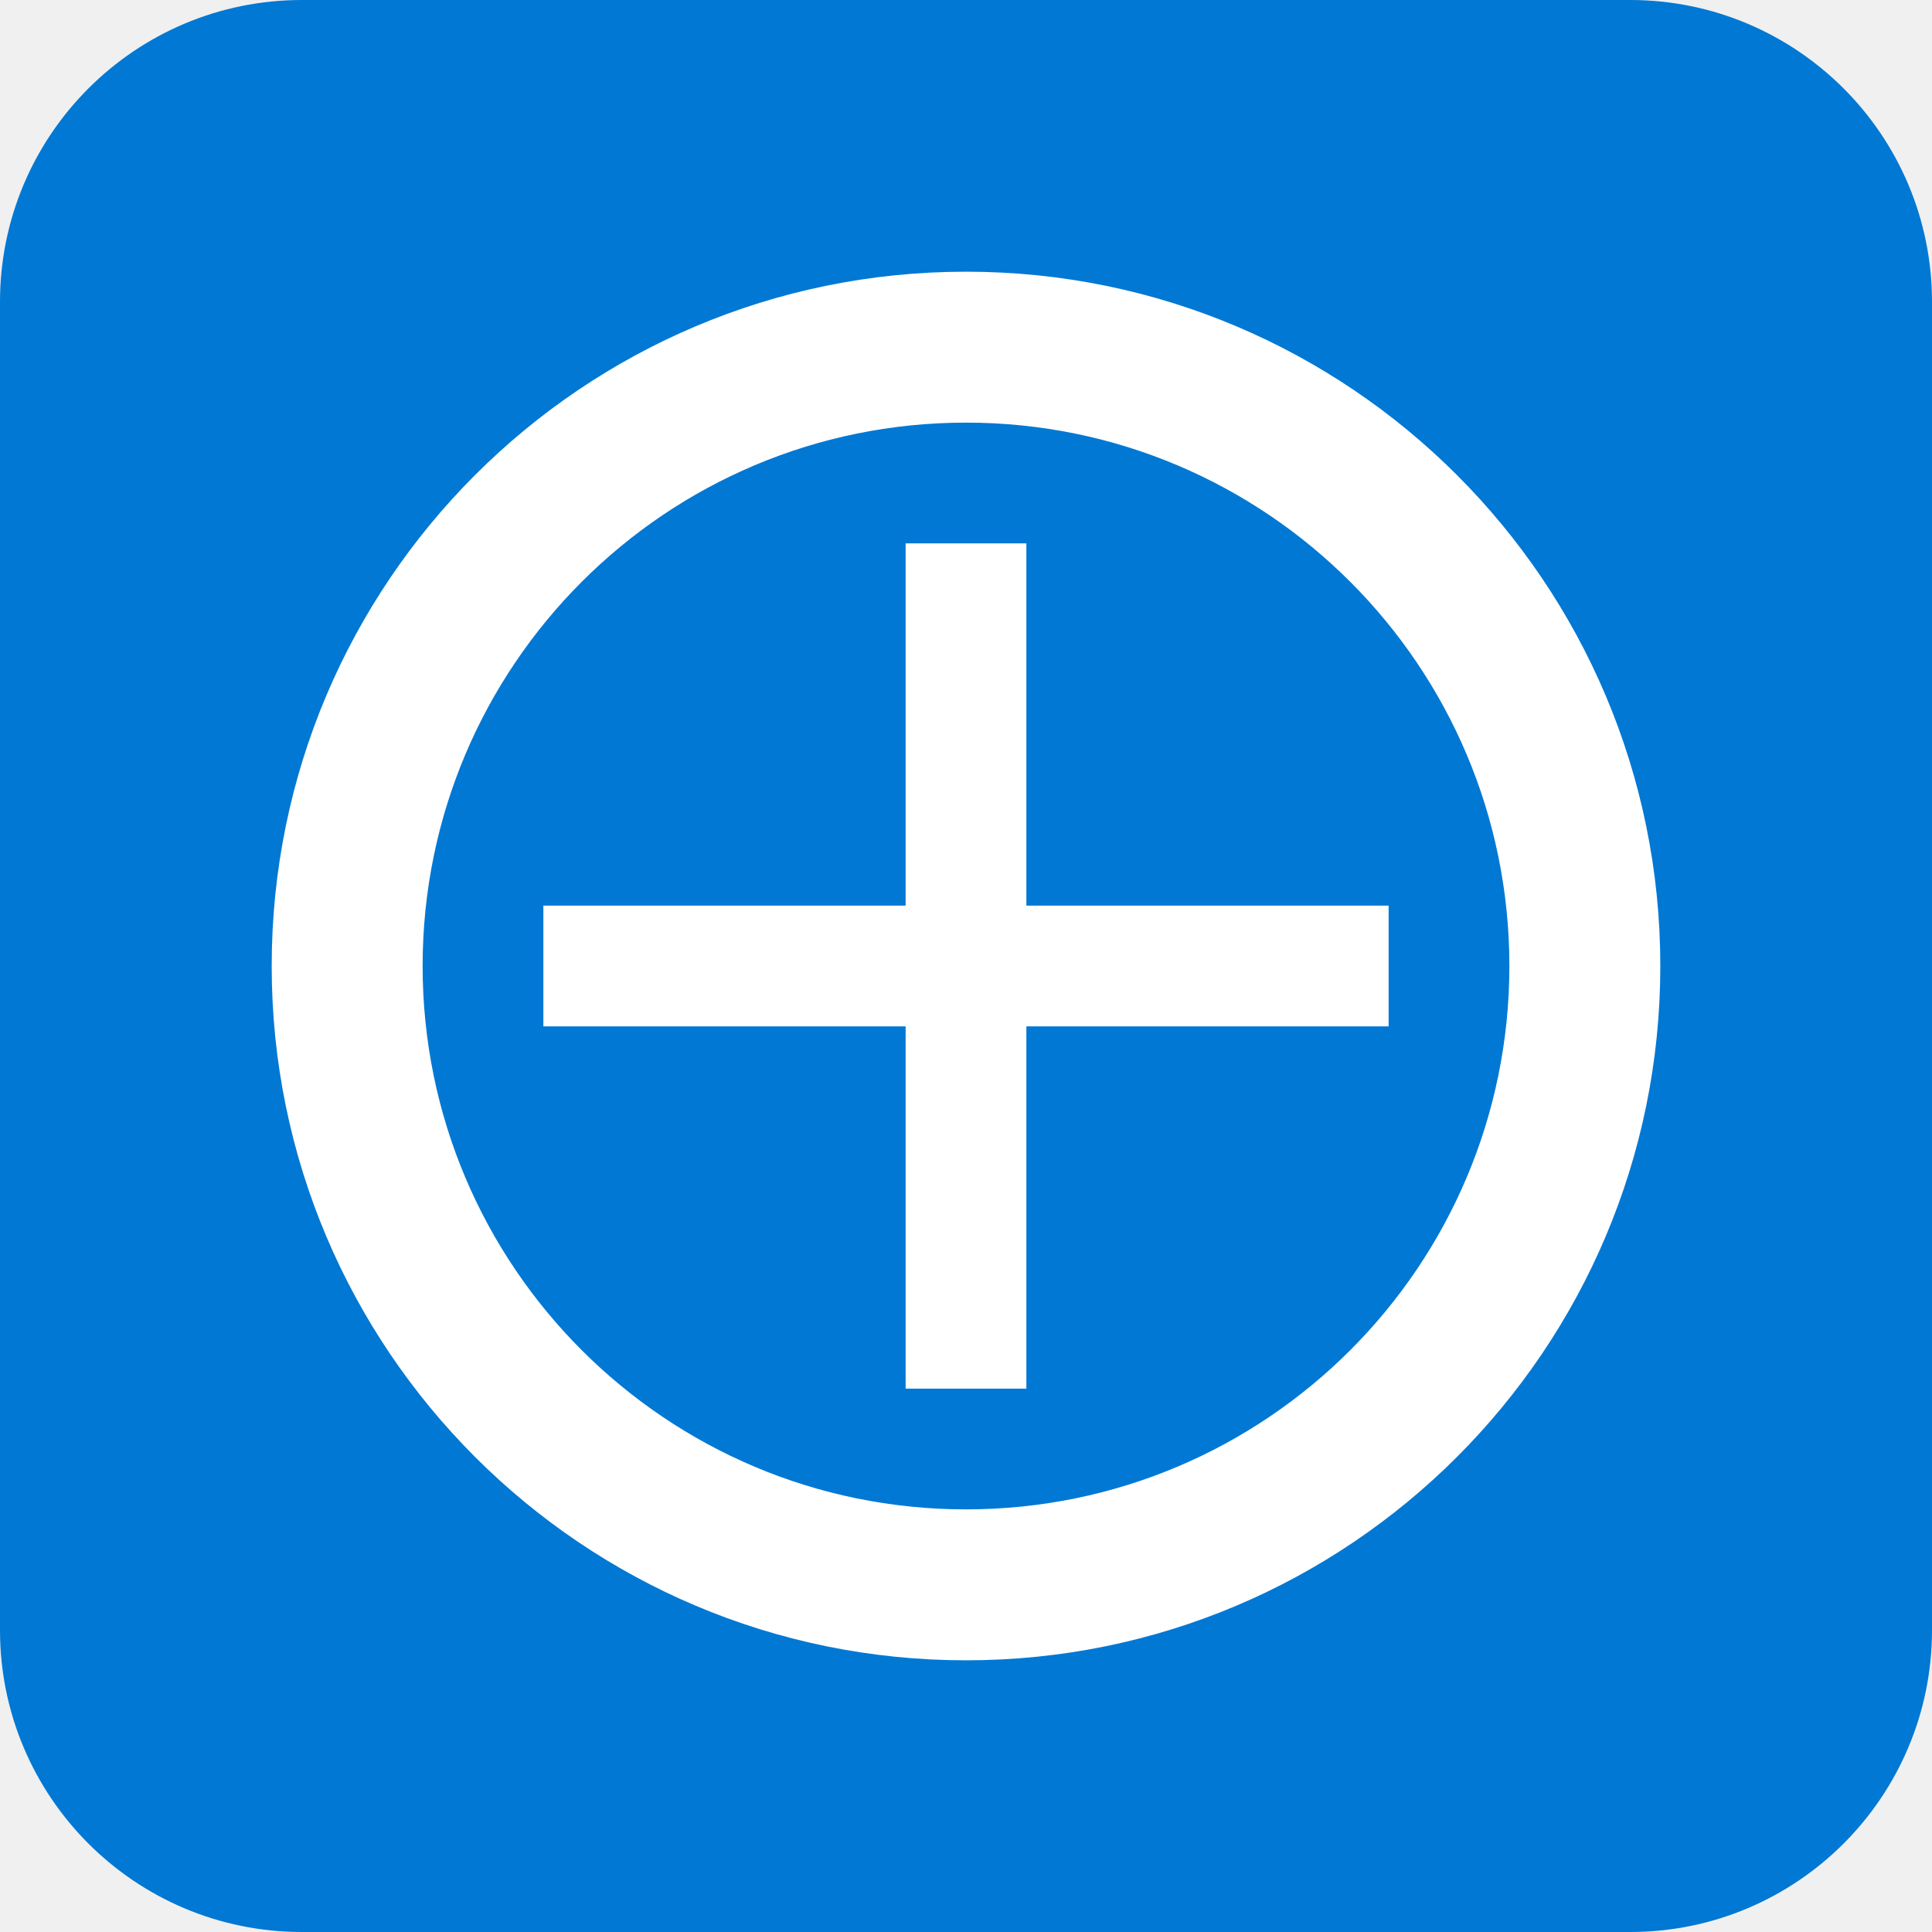
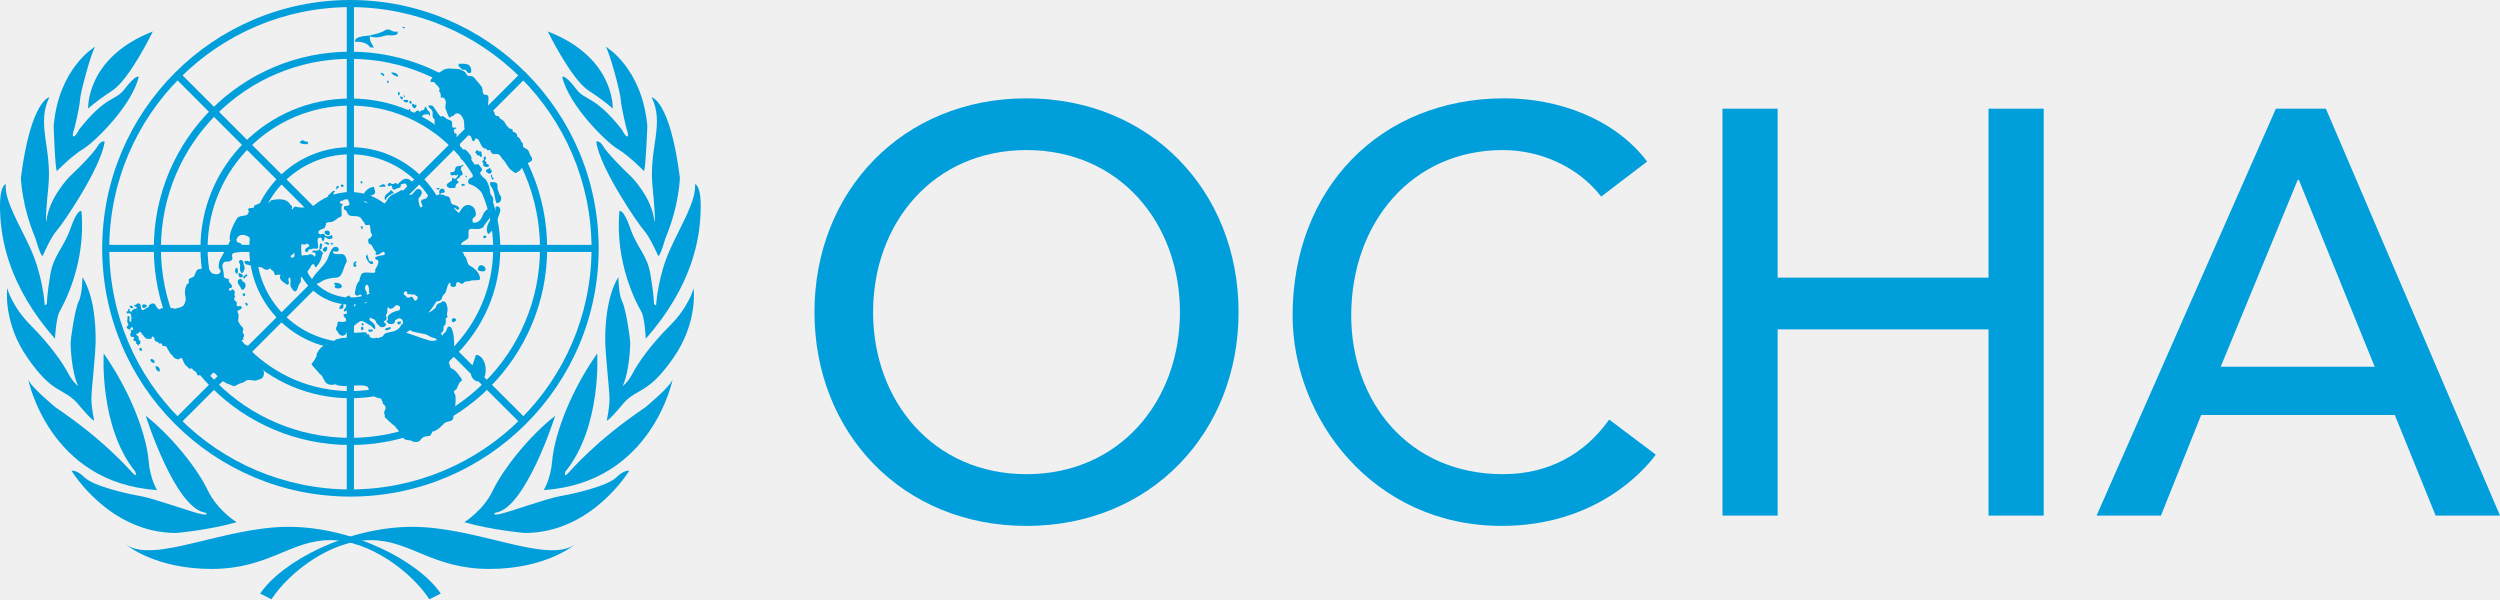
- <svg xmlns="http://www.w3.org/2000/svg" viewBox="0 0 64 64" role="img" aria-label="OCHA mark">
-   <rect width="64" height="64" rx="10" fill="#0078D4" />
-   <path d="M32 9a23 23 0 1 0 0 46 23 23 0 0 0 0-46Zm0 5a18 18 0 1 1 0 36 18 18 0 0 1 0-36Z" fill="#fff" />
-   <path d="M30 18h4v28h-4zM18 30h28v4H18z" fill="#fff" />
+ <svg xmlns="http://www.w3.org/2000/svg" id="b" viewBox="0 0 208.586 50">
+   <defs>
+     <style>.d{fill:#009edb;stroke-width:0px;}</style>
+   </defs>
+   <g id="c">
+     <path class="d" d="M67.955,26.043c-0-10.07,7.335-17.838,17.692-17.838,10.357 0,17.691,7.768,17.691,17.838 0,10.067-7.334,17.836-17.691,17.836-10.357-0-17.692-7.768-17.692-17.836ZM98.448,26.043c-0-7.433-5.034-13.522-12.802-13.522-7.769-0-12.801,6.089-12.801,13.522 0,7.43,5.032,13.52,12.801,13.52,7.768 0,12.802-6.09,12.802-13.52Z" />
+     <path class="d" d="M133.595,16.405c-1.919-2.493-5.083-3.884-8.2-3.884-7.622-0-12.657,6.089-12.657,13.808 0,7.144,4.747,13.233,12.657,13.233,3.885 0,6.855-1.725,8.869-4.555l3.885,2.926c-1.006,1.389-5.082,5.944-12.849,5.944-10.788-0-17.453-9.014-17.453-17.549-0-10.547,7.241-18.125,17.691-18.125,4.462 0,9.159,1.679,11.891,5.274l-3.834,2.926Z" />
+     <path class="d" d="M143.713,9.068l4.603 0.0 0,14.097,17.596 0-0-14.097,4.603 0.0 0,33.949-4.603-0-0-15.536-17.596-0.0 0,15.536-4.603-0-0-33.949Z" />
+     <path class="d" d="M189.888,9.068l4.17 0,14.528,33.949-5.371-0-3.404-8.393-16.158-0-3.354,8.393-5.372-0,14.96-33.949ZM198.132,30.597l-6.326-15.583-.099-0-6.424,15.583,12.849 0Z" />
+     <path class="d" d="M24.534,20.725c-0-2.601,2.114-4.704,4.703-4.704h0c2.601.01,4.692,2.106,4.696,4.704h0c-.005,2.594-2.098,4.687-4.696,4.694h0l-0-.298-0-.297c2.272 0,4.103-1.831,4.103-4.099h0c-0-2.273-1.835-4.106-4.103-4.106h0c-2.268.002-4.106,1.833-4.11,4.106h0c.004,2.268,1.843,4.094,4.11,4.099h0l0.0.297 0.0.298c-2.589-0-4.703-2.096-4.703-4.694h0Z" />
+     <path class="d" d="M20.799,20.725c-0-4.656,3.773-8.445,8.438-8.445h0c4.654 0,8.438,3.786,8.438,8.445h0c0,4.649-3.784,8.432-8.438,8.434h0l-0-.293-0-.3c4.321-.007,7.839-3.522,7.845-7.841h0c-.007-4.33-3.524-7.843-7.845-7.852h0c-4.333.009-7.834,3.522-7.843,7.852h0c.009,4.318,3.51,7.834,7.843,7.841h0l0.0.3 0.0.293c-4.666-0-8.438-3.785-8.438-8.434h0Z" />
+     <path class="d" d="M16.724,20.725c-0-6.912,5.606-12.506,12.514-12.506h0c6.903 0,12.502,5.594,12.504,12.506h0c-.002,6.901-5.601,12.5-12.504,12.5h0l-0-.298-0-.297c6.575-.013,11.9-5.33,11.911-11.904h0c-.012-6.584-5.337-11.901-11.911-11.918h0c-6.577.017-11.906,5.334-11.918,11.918h0c.012,6.575,5.341,11.892,11.918,11.904h0l0.0.297 0.0.298c-6.908-0-12.514-5.594-12.514-12.5h0Z" />
+     <path class="d" d="M12.833,20.725c-0-9.073,7.34-16.411,16.402-16.411h0c9.067 0,16.416,7.338,16.416,16.411h0c0,9.06-7.349,16.404-16.416,16.404h0l-0-.297-0-.298c8.738-.017,15.807-7.08,15.821-15.809h0c-.014-8.743-7.082-15.804-15.821-15.818h0c-8.736.015-15.792,7.075-15.809,15.818h0c.017,8.729,7.073,15.792,15.809,15.809h0l0.0.298 0.0.297c-9.062-0-16.402-7.344-16.402-16.404h0Z" />
+     <path class="d" d="M8.527,20.725c-0-11.441,9.272-20.723,20.708-20.725h0c11.439.002,20.714,9.284,20.714,20.725h0c0,11.439-9.275,20.708-20.714,20.708h0l-0-.3-0-.295c11.11-.019,20.102-9,20.12-20.113h0c-.019-11.113-9.01-20.111-20.12-20.132h0c-11.108.02-20.097,9.019-20.118,20.132h0c.021,11.113,9.01,20.095,20.118,20.113h0l0.0.295 0.0.3c-11.436-0-20.708-9.269-20.708-20.708h0Z" />
+     <polygon class="d" points="28.933 16.324 28.933 .3 29.531 .3 29.531 16.324 28.933 16.324 28.933 16.324" />
+     <polygon class="d" points="14.6 6.494 15.02 6.076 26.337 17.399 25.914 17.819 14.6 6.494 14.6 6.494" />
+     <polygon class="d" points="8.819 21.018 8.819 20.43 24.829 20.43 24.829 21.018 8.819 21.018 8.819 21.018" />
+     <polygon class="d" points="14.6 34.934 25.914 23.636 26.337 24.053 15.02 35.357 14.6 34.934 14.6 34.934" />
+     <polygon class="d" points="28.933 41.133 28.933 25.121 29.531 25.121 29.531 41.133 28.933 41.133 28.933 41.133" />
+     <polygon class="d" points="32.139 24.053 32.559 23.636 43.877 34.934 43.457 35.357 32.139 24.053 32.139 24.053" />
+     <polygon class="d" points="33.636 21.02 33.636 20.43 49.653 20.43 49.653 21.02 33.636 21.02 33.636 21.02" />
+     <polygon class="d" points="32.139 17.399 43.457 6.076 43.877 6.494 32.559 17.819 32.139 17.399 32.139 17.399" />
+     <path class="d" d="M26.091,22.05c.18-.021.149.137.21.237 0.0.004.047.004.073 0.0.272-.293.442-.638.51-1.042-0-.031.075-.066.075-.081-.04-.182-.236-.244-.323-.396-.102.269-.376.05-.581.182-.002.004-.019.078.036.098.073.036.18.003.203.059.05.071.05.196-.023.286-.01.02-.069.017-.069-0-.106-.208-.277-.18-.468-.18.08.069-.061.05-.028.09-.264-.07-.52.057-.775.081-.078.01-.18-.052-.248-.121-.092.097-.201.288-.345.234-.05-.021-.132-.136-.078-.165.146-.088.277-.19.345-.331.057-.116-0-.253.064-.369.076-.151.196-.292.338-.281.161 0.0.456.141.591-.033.05-.045.149.096.208.163.021.021-.012.056-.036.086-.097.096-.248.106-.307.25-.045.099.012.184.088.21.123.057.161-.111.22-.197.069-.083.142-.014.208 0-0-.025-.007-.063-0-.063.144-.043.307-.019.458-.019.177 0.0.083-.361.066-.577-0-.047-.005-.108-0-.161-0-.025-0-.056.017-.082.052-.119.281-.152.317-.026.005.045.014.083.026.121.012.063.042.101.123.063.019-.012.042-.03.047-.063.031-.069.017-.18.061-.218.069-.07.166.107.277.124.111.025.234.025.326-.038.078-.048.078-.139.012-.232-.026-.043-.09-.05-.104-.03-.102.106-.234.08-.345.08-.104-0-.154-.128-.241-.189-.097-.068-.218.071-.331.023-.107-.05-.161-.153-.099-.252.026-.048.099-.094.161-.13.132-.066.283-.066.356-.179.057-.101.093-.227.099-.343.007-.063.071-.063.106-.071.154-.054.329-.017.463-.083.154-.058.272-.191.423-.295.073-.04.144-.085.229-.104.043-.012.066-.085.076-.115.031-.258-.04-.497-0-.768.019-.071.128-.116.073-.194-.017-.028-.123.019-.149-.017-.059-.05-.111-.151-.023-.206.066-.058.21-.007.26-.099.088-.123.043-.354-.096-.399-.14-.07-.296.059-.456.026.019.061-.066.083-.09.083-.199.066-.215-.179-.18-.315-0-.028.019-.045.04-.035.047.007.056-.059.066-.116-.045-0-.101-.005-.142-0-.175.088-.253.275-.428.364-.021.019-.021.052-.007.08.007.021.033.055.059.043 0.0.111.036.295-.153.25-.017-.007-.017-.048-.031-.052-.047-.036-.156-.061-.182-0-.031.125.224.181.163.307-.099.174-.34.207-.539.302-.416.164-.846-.023-1.288.071-.231.045-.468.015-.711-.052-.172-.033-.206.118-.295.234-.007-.021-.019-.045-.05-.035-.012-.091.042-.159.021-.25-.009-.071-.123-.062-.149-.121-.288-.543-.987-.475-1.519-.386-.099.01-.137.111-.201.172-.109.097-.258-.014-.376.064-.052.033-.073.109-.118.118-.161.045-.331-.118-.468-.033-.092.078-.206.09-.302.135-.033.025-.033.098-.045.163 0.0.047-.08.035-.106.035-.149.048-.369-.03-.397.182l.054 0c.059.17-.026.361-.186.428-.184.064-.388.05-.569.123-.088.031-.205.116-.239.197-.288.51-.562,1.034-.581,1.621l0.0.063c0.0.038.061.073.061.088-.281.605-.47.911-.798,1.491-.135.234-.296.805-.055.999.12.099-.066.338-.241.35-.222.01-.52-.045-.6-.288-.04-.104-.224-.123-.366-.142l.019 0-.107-.012c-.165-0-.342-.035-.482.012-.253.066-.272.361-.385.563-.078.179-.369.134-.454.305-.042.073.04.196-.023.302-.045.071-.142.071-.168.151-.017.045-.028.109-.057.152-.064.234-.109.446-.055.678.005.066.005.134.024.179.059.244-.019.454-.125.652-.158.229-.437.229-.692.309-.106.048-.236-.063-.366-.035-.291.055-.574-.068-.85.026-.017.009-.071.045-.094.066-.142.056-.191-.102-.272-.17-.085-.085-.094-.234-.182-.279-.168-.081-.397.012-.515.179.078-.01-.002.09.059.09-.185.01-.324.17-.466.237-.186.101-.229-.227-.246-.423-.019-.099-.177-.164-.319-.091-.023.029-.054.053-.054.104-.042-0-.078-.052-.118-.014-.125.139.097.123.163.206.042.04-.012.09-.059.123-.064.052-.161-.055-.17-0-.031.094-.087.144-.163.116 0.0.028-.012.035 0.0.055 0.0.025.021.045.047.025-.071.028-.142.073-.194.033-.066-.033-.045-.141-.066-.229-.014-.019-.087-0-.087.028-.024.142.014.187-.14.196.017.053-.04.142.036.156.08.041.177-.05.248 0.0.113.116.099.296.132.459 0.0.01-.033.021-.05.021.031.085.05.3-.073.207-.149-.087.023-.302-.064-.436-.017-.026-.106-.01-.177-.01.088.217-.102.446.088.654.073.094-.224.222-.116.335.064.064.175.128.269.147.052.004-0-.109.017-.147.017-.05.172-.103.206-.033.017.048.04.106.04.18-.073-.019-.148.017-.21.045.061.139-.029.236-.052.371 0.0.028.045.082.052.118.037.106.212.01.267.096.04.071-.08.152-.04.248.031.064.135.026.18.081.066.04.042.125.036.206.066-.008.17.063.142.151.078.03.094-.059.087-.114.175.008.104-.161.123-.297-.059.03-.055-.094-.123-.045-.033-.094.007-.199-.033-.283-.047-.097-.189-.119-.21-.248.12.026.21-.017.286-.144.042-.064.148.028.191.116.021.021.007.047.007.083.108-.036.108.075.149.125.09.061.118.17.22.213.154.045.305.045.461.016-.014-.07-0-.143.04-.168.068-.061.104.071.189.078-.038.152.04.277.163.353.031.007.082-.012.111.007.049.035.071.116.142.139.05.012.101-.023.144-.017.078.017.078.081.092.164.009.007.05.033.05.061.144-.028.305.009.345.134.073.184.203.328.286.494.033.085.18.113.199.189.009.063.052.104.075.118.094.109.236.142.375.177.05.019.13-.078.218-.118.045-.015.097.03.104.04.133.215.166.508.378.631.109.063.14.194.253.224.069.017.151-.055.22 0.0.045.033.059.126.094.132.156.073.279.167.312.338.005.026.021.08.064.09.142.017.26-.083.335-.01.104.097.239.142.331.239.028.038.107.066.132.038.038-.047.019-.134.05-.179.04-.078.144-.052.22-.078.094-.038.104-.215.205-.222.175-.028.244.184.383.267.009.017.064.033.083.052.153.083.085.359.267.378.215 0.0.328.192.52.227.144.045.26.081.39.161.042.028.116.028.166.01.082-.031.156-.068.222-.116.184-.116.423-.125.609-.248.04-.028.08-.08.132-.098.31-.135.654.118.976-.053.078-.035.187-.035.281-.099.194-.134.25-.408.189-.621-.134-.338-.253-.689-.489-.983-.113-.144-.267-.224-.402-.371-.026-.04-.134-.028-.198-.056-.128-.057-.107-.206-.083-.331-0-.045-.137-.045-.161-.09-.045-.08-0-.174.012-.255.007-.037-.047-.07-.056-.07-.182-.036-.347-.119-.532-.091-.059.008-.113-.056-.168-.09-.033-.028.009-.09.035-.099.107-.09.232-.153.364-.203-.047-.064-.052-.164-.012-.187.071-.071.052-.199.029-.269-0-.026-.029-.086-.099-.086.014-.172.113-.305.014-.456-.108-.144-.258-.227-.295-.411-0-.018-.09-.064-.09-.093-0-.207.064-.436.021-.647-.031-.091-.132-.197-.055-.25.033-.026.111-.083.18-.099.147-.055.196-.154.123-.253-.073-.101-.222-0-.331-.035-.05-.015-.057-.05-.061-.097-.026-.085.061-.219-.019-.267-.066-.023-.128-.09-.158-.134-.069-.106-.012-.227.069-.333-.047.005-.026-.083-.08-.055-.017-.111.066-.237.019-.333-.035-.099-.118-.222-.241-.168-.012-0.0 0.0.035-.012.035-.066.064-.144.081-.215.019-.014-.019-.014-.081-0-.128.05-.062.149-.036.203-.081.099-.101.012-.239-.036-.293-.151-.132-.215-.25-.182-.437-.172-.023-.437-.045-.426-.287.012-.213-.037-.409-.09-.626-.042-.152-.033-.31.064-.419.026-.033.057-.095.104-.099.222-.03.496.017.621-.193.08-.152-.093-.386.042-.485.227-.17.567-.057.843-.214.085-.064.073-.182.047-.277-.036-.106-.104-.217-.163-.317-.094-.139-.316-.071-.38-.22-.031-.08-.031-.163-0-.234.05-.109.144-.208.258-.262.25-.097.486-.024.699.099.069.037.134.113.182.189.014.025.023.063.037.094.066.283.163.585.066.843-.045.087-.151.141-.123.276.071-.058.097.036.097.057.052.194.165.461 0.0.58-.208.128-.191-.042-.407-0-.106.013-.186-.018-.175.078.007.057.09.185.142.202.501.128.761.168,1.287.252.111.026.196.159.329.177.097.015.205.066.314-.063.033-.045.134 0.0.147.028.026.101.087.101.153.136.161.078.109.487.321.355.113-.075.213.008.34-.019-.128.174-.062.347.061.472.099.123.243.179.364.293.094.108.245.08.259-.071.024-.161-.148-.348.057-.487.198.281-.057.631.151.888.015.026.026.038.038.062.094.118.172.241.297.226.093-.03.13-.118.175-.214.002-.036.017-.074.026-.081.014-.092.052-.153.078-.232.045-.125.201-.224.175-.368-0-.045-.012-.104-.012-.142.012-.196.226-.32.413-.287.054.012.014-.033.064-.071.08-.061.061-.246.134-.338.061-.081.132-.159.175-.239.031-.052.09-.111.066-.182.073 0.0.073-.096.144-.106Z" />
+     <path class="d" d="M20.176,21.71c-.078-.055-.142-.015-.194.04-.052.054-.061.123-.026.166.038.066.078.144.085.21 0.0.141-.036.279-.012.43.033.113.165.315.239.182.083-.147.21-.366.111-.543-.08-.166-.028-.383-.203-.484Z" />
+     <path class="d" d="M19.899,22.945c.021.053.045.088.066.142.04.116.229.061.298-.02.01-.045-0-.123-.052-.165-.052-.059-.137-.05-.182-.081-.036-.01-.073-.05-.099-.038-.042.038-.042.107-.031.161Z" />
+     <path class="d" d="M20.232,23.498c-0-.215-.191-.281-.333-.151-.182.151.031.425.168.621.021.047.047.111.076.163.066.071.194.045.236-.035.033-.074.059-.099.099-.172.054-.152-.033-.426-.246-.426Z" />
+     <path class="d" d="M19.809,22.372c-0-.033-.055-.033-.066-.028-.085.028-.109.096-.123.174-.024.114.014.22.092.305.035.048.097-.01.123-.085.052-.116-.017-.242-.026-.366Z" />
+     <path class="d" d="M20.398,23.229c.031-.025.094-.08.08-.151.054.01.113 0.0.151-.063.036-.028-.037-.069-.019-.111-.118-.033-.198.083-.29.165-.083.081.031.197.078.161Z" />
+     <path class="d" d="M20.251,24.488c-.019.109 0.0.18.073.204.036.01.104.026.104-.023.009-.066.052-.13.009-.189-.009-.01-.04-0-.047-0-.066-.036-.092.058-.139.009Z" />
+     <path class="d" d="M20.62,25.53c.033-.083.106-.168-.028-.25-.026-.01-.093-.01-.133-.01 0.0.126.073.225.161.26Z" />
+     <path class="d" d="M11.652,29.043c-.026.015-.036.149 0.0.184.04.046.149.029.213.029-.047-.109-.04-.303-.213-.213Z" />
+     <path class="d" d="M12.578,29.978c-.08.144.094.3.305.319-0-.07.026-.158-.012-.212-.074-.099-.255-.187-.293-.106Z" />
+     <path class="d" d="M12.992,30.538c-.024.257.078.429.338.466.031-.272-.073-.431-.338-.466Z" />
+     <path class="d" d="M27.211,23.311c.234-.075.524-.139.798-.139.619-.014.584-.8.9-1.299.069-.123-.038-.397-.125-.527-.21-.338-.867.048-1.016-.31-.088-.201.442.128.491-.186.009-.083-.04-.187-.104-.218-.085-.049-.25-.058-.317-0-.333.279-.394.761-.564,1.078-.355.612-.99,1.054-1.328,1.736-.055.101.024.184.109.222.463.156.78-.277,1.155-.357Z" />
+     <path class="d" d="M29.745,21.793c-.087.03-.184.054-.229.115-.038.091-.052.237 0.0.319.028.04.167.047.205 0.0.066-.071-.024-.159-.099-.201.075-.066.151-.119.123-.234Z" />
+     <path class="d" d="M27.875,23.924c.196.234.699.156.645-.069-.059-.196-.392-.307-.619-.241-.144.045.255.21-.026.31Z" />
+     <path class="d" d="M28.531,25.762c.201-.088.097-.283.125-.456-.21.09-.321.239-.355.456.08 0.0.158.028.229 0Z" />
+     <path class="d" d="M31.099,22.027c.021-.015.04-.154-0-.204-.042-.03-.134-0-.21-.019-.092-.038-.123-.119-.142-.218-0-.125-.118-.214-.085-.354-.156.07-.147.243-.097.318.137.21.231.541.534.475Z" />
+     <path class="d" d="M27.706,20.274c-.094-.05-.165.012-.094.096.036.045.144.017.208.019-.033-.038-.052-.094-.113-.116Z" />
+     <path class="d" d="M11.092,25.674c.033-.055-.037-.094-.08-.144-.061-.052-.134.015-.182-.052 0.0.052-.014.12.021.161.043.068.161.123.241.035Z" />
+     <path class="d" d="M12.063,25.679c.097-.05.232-.088.166-.237-0-.009-.024-0-.045-0-.156-.092-.359-.056-.324.131.005.083.106.169.203.106Z" />
+     <path class="d" d="M28.108,15.782c.038-.094.194-.113.172-.214-.012-.046-.111-.046-.153-.046-.071.005-.056.104-.056.192-.029-.007-.052-0-.052.023 0.0.045.075.061.09.045Z" />
+     <path class="d" d="M28.604,15.592c.024-.023.111-.093.04-.151-.059-.055-.156-.055-.184-.029-.069.076.04.251.144.18Z" />
+     <path class="d" d="M27.088,19.333c-.061.161.232.361.378.267.115-.07.064-.276-.05-.335-.107-.057-.291-.031-.329.068Z" />
+     <path class="d" d="M27.428,20.415c.064-.058-0-.141-.052-.174-.057-.05-.165-.023-.25-0-.021.012-.047-.017-.078-.023-.021.068.045.101.078.101.118 0.0.217.163.302.096Z" />
+     <path class="d" d="M26.984,20.718c-.08.05-.064.203.019.264.09.046.208.026.255-.085.033-.092.092-.224-0-.29-.111-.078-.166.047-.274.111Z" />
+     <path class="d" d="M26.698,20.319c.009.149-.071.29-.036.43.024.083.137.057.153 0.0.045-.13-0-.245.104-.333-.036-.012-.08-.063-.08.033.009-.033.04-.061.021-.092-.045-.05-.099-.038-.163-.038Z" />
+     <path class="d" d="M28.593,28.186c.007.002.012 0.0.019.002.004 0.0.012 0.0.017-.002l-.036-0Z" />
+     <path class="d" d="M37.527,30.262c.012-.007.002-.026-0-.035-.002.025-.033.045-.057.035.024 0.0.055.01.057 0Z" />
+     <path class="d" d="M29.327,24.869c-.055.019-.045-.05-.055-.061-.05-.053-.102-.053-.12-.126-.052-.103-.14.073-.243.064-.012-0-.038.035-.024.073.092.121-.014.17-.09.257-.047.097.094.104.125.204.047.113-.075.21-.05.333-.031.031-.075.088-.139.187-.017.014-.071.113-.045.158.092.109.258-.108.356-.125.09 0.0.104 0.0.18-.055.104-.061.203-.099.241-.215.014-.043-.166-.061-.22-.068.083-.205-.033-.267.005-.492-0-.007.106-.134.078-.134Z" />
+     <path class="d" d="M30.178,27.554c0.0.01.055.015.069 0.0.087-.066.097-.182.052-.253-.033-.058-.161-.058-.173.031-.023.078.012.156.052.222Z" />
+     <path class="d" d="M30.303,27.144c.085-.019.031-.106-.009-.161-.028-.028-.097-.043-.106-.018-.062.098 0.0.224.115.179Z" />
+     <path class="d" d="M31.139,27.569c-.019-.005-.04-.033-.026-.046-.073-0-.148-.047-.236-.023-.023-0-.087-.017-.13-.017-.012.071-.035.168.05.194.123.01.248.01.343-.108Z" />
+     <path class="d" d="M32.592,27.437c.029 0.0.007-.135-.018-.142-.125-.025-.232.106-.364.061 0.0.054-.012.09-.04.121-.012.012-.055.007-.085.007.137.168.357.005.508-.047Z" />
+     <path class="d" d="M33.138,26.94c.055.22.3.116.326-.037-0-.107-.149-.107-.196-.026.012-.019.021-.048.038-.073-.064.054-.187.054-.168.136Z" />
+     <path class="d" d="M39.864,22.451c-.05.119.163.142.267.18.128.037.338.019.373-.099.059-.21-.175-.426-.399-.399-.191.017-.177.179-.241.319Z" />
+     <path class="d" d="M39.901,29.638c-.071-.024-.205-.024-.205-0-.161.694-.803,1.656-.036,2.121.338.212.756-.208.808-.428.128-.525.068-1.382-.567-1.694Z" />
+     <path class="d" d="M37.775,26.562c-.106.059-.128.315.04.315.069 0.0.144-.055.201-.099.061-.071.054-.168-.019-.189-.075-.026-.161-.066-.222-.026Z" />
+     <path class="d" d="M38.283,33.711c-.066.115-.05.259.064.338-.002-.104.191-.232.05-.338-.052-.055-.09-.021-.113-0Z" />
+     <path class="d" d="M41.508,17.226c-.097-.014-.13.017-.163.071-.024.093.012.201-.024.3-.227.631-.954,1.203-.612,1.912 0.0.012.052.012.062 0.0.203-.137.323-.324.432-.522.208-.435.393-.881.537-1.378.023-.151-.031-.363-.232-.383Z" />
+     <path class="d" d="M40.329,19.735c-.054.099.069.177.151.134.083-.035.134-.175.061-.196-.061-.031-.175-.031-.213.061Z" />
+     <path class="d" d="M33.154,15.398c-.08-.257-.286-.012-.451-.043-.071-.007-.104-.096-.144-.096-.062.012-.118.021-.161.063-.111.064-.026.234.087.213.088 0.0.147-.124.185-.048.085.139.028.378.243.328.14-.033.224-.132.376-.146.148-.007.165-.17.148-.283.156-.019.34-.147.44-.019.047.045.061.142.099.202.047.106.153.132.264.136.137-.033.277-.021.38-.136.109-.135.099-.298-.04-.391-.057-.037-.156.012-.213-.037-.116-.064-.201-.164-.317-.208-.409-.109-.652.245-.898.466Z" />
+     <path class="d" d="M34.374,15.707c-.043-0-.088-0-.132-.003-.005-0-.01-0-.014.003l.147 0Z" />
+     <path class="d" d="M31.742,15.592c.142-.026.269-.023.416-.007l-0-.029c-.012-.234-.243-.207-.373-.115-.012-0.0 0.0.035 0.0.035-.05.023-.111-.01-.139.012-.054.068.031.132.097.104Z" />
+     <path class="d" d="M32.254,16.529c.151-.196.366-.323.597-.432.017 0-0-.05-0-.078-.009.018-.017.035-.028.063-.047-.106-.125-.181-.224-.231-.007.094-.113.158-.158.196-.118.088-.264.184-.317.307-.04.102-.061.263.021.326.052.033.078-.099.109-.151Z" />
+     <path class="d" d="M30.102,15.141c-.017.065-.033.148.055.163.108.03.108-.139.054-.175-.033-.023-.095-.037-.109.013Z" />
+     <path class="d" d="M25.075,11.946c.165.083.366.083.541.09.031 0.0.13-.104.078-.177-.097-.076-.248-.012-.336-.128l-.083-.017c-.144-.045-.182.088-.262.164-.038.054.057.068.061.068Z" />
+     <path class="d" d="M37.908,14.294c-.062.085-.182.048-.296.085-.056.015-.052.13-.023.166.109.156.239.066.39.033-.042.056.038.048.059.066.069.048.099-.118.166-.066.019.019.019.114 0.0.123-.099.053-.099.152-.186.192-.057.04-.17.04-.222-.069-.007-.014-.054-0-.083-0l.028 0c-.042.074 0.0.202-.042.237-.172.154-.558.274-.388.505.128.172.416.123.65.104.026 0.0.057-.043.05-.066-.023-.217.094-.255.239-.364.059-.05-.045-.118-.113-.179-.064-.03.002-.163.069-.163.09-.005.09-.119.17-.093l-0-.144c.137.017.253-.078.224-.196-.045-.156-.186-.291-.134-.459.009-.061.059-.128.151-.151.045-.012.069-.068.033-.099-.021-.019-.05-.01-.075-.01 0.0.055-.085.033-.061.078-.149.031-.293-0-.423.081-.151.073-.09.269-.179.39Z" />
+     <path class="d" d="M36.412,15.714c.01.168.194.085.288.028-.061.023-.014-.054-.061-.059-.083-.014-.149.031-.227.031Z" />
+     <path class="d" d="M38.51,15.386c-.099.136.172.136.281.08.005 0.0.002-.017-0-.025.009-.029-0-.043-.021-.055-.104-.064-.231-.053-.26-0Z" />
+     <path class="d" d="M38.944,14.677c-.033-.017-.09-.005-.134-.005.061.028.061.156.158.137-.005-.017-.017-.031-.017-.064-.007-.018.012-.054-.007-.068Z" />
+     <path class="d" d="M35.822,9c.13.076.217.184.257.298.062.151-.049.347.052.498.019.064.083.109.109.142.064.073-.002.207.019.3.057.201.071.385.097.577.078-.017.078.121.177.088 0.0.118.056.207.073.323.033.13.187.063.272.156.135.189.262.378.463.51.061.04.154.04.186.097.017.025 0.0.07.033.07.267.045.643.185.51.51.099-.073.222-.128.255-.241.054-.201.097-.419.01-.614-.052-.101-.201-.154-.232-.267-.026-.083-0-.159.002-.222.007-.116-.156-.076-.184-.129-.064-.14-.116-.376.156-.355.009 0-.04-.05-.026-.099-.092-0-.177.017-.264-0-.061-.007-.061-.097-.061-.126-.028-.149.05-.335-.083-.439-.116-.071-.264-.093-.38-.172-.097-.08-.18-.142-.291-.205-.068-.045-.189.063-.241-0-.224-.25-.383-.543-.59-.827-.08-.09-.241-.088-.385-.066-.04.01-.019.055-.028.078.018 0.0.042 0.0.056.01.047.023.017.083.038.106Z" />
+     <path class="d" d="M34.513,9.466c-.094.134-.057.31.037.347.137.057.335.048.508.031.092-.017.151-.114.203-.205.092-.142.333-.059.513-.123-.029.111.052.099.113.146-.007-.123-.007-.29-.087-.347-.163-.097-.172-.239-.258-.391-.019-.052-.111.026-.111.053.019.252-.194.207-.366.274-.007.017.009.064-.007.083 0.0.01-.026.01-.055-0-.031-.035-.055-.05-.05-.106-.087-0-.21-0-.245.057-.05.088-.14.104-.196.182Z" />
+     <path class="d" d="M31.193,3.959c-.153-.29-.392-.555-.328-.926.439.156.834.081,1.271-.058.326-.09.699.066,1.016-.137.04-.035.002-.144.002-.224-.364.168-.669-.313-.997-.102-.428.27-.888.336-1.304.444-.338.078-1.214.019-1.254.52.467.005.987.04,1.278.461.043.052.208.023.317.023Z" />
+     <path class="d" d="M32.637,6.053c.128.224.356.274.567.35.038-.114-.023-.168-.092-.23-.149-.12-.302-.134-.475-.12Z" />
+     <path class="d" d="M32.311,6.749c-.078.036.01.151.088.215-.014-.099.115-.303-.088-.215Z" />
+     <path class="d" d="M31.969,6.331c.021.007.064.007.085 0.0.01-.005-0-.031-0-.054-0-.151-.153-.194-.281-.208 0.0.03-.012.103.012.111.075.037.097.096.184.151Z" />
+     <path class="d" d="M33.232,7.932c.01.021.057.046.08.019.031-.031.052-.073.031-.132l0.0.023c-.028-.05.036-.123-.031-.168-.023-.01-.061-.019-.071-0-.09.083-.01.168-.01.257Z" />
+     <path class="d" d="M33.688,7.954c-.014.069 0.0.119.04.156.036.013.061 0.0.073-.023-.037-.026-.037-.047-.037-.09.014-.099-.061-0-.075-.043Z" />
+     <path class="d" d="M33.509,8.294c.021.068.085-.024.104-.107-0-.002.007-.014.01-.02.012.009.023.018.033.028-.005-.015-.019-.028-.029-.043h0c-.064-.08-.182-.144-.248-.066-.073.088.085.088.13.208Z" />
+     <path class="d" d="M33.674,8.344c.045.028-.062.009-.031.054.085.116.234.175.338.142.052-.036.116-.142.061-.177-.085-.055-.205-.019-.314-.019l-.054-0Z" />
+     <path class="d" d="M34.336,8.636c.059-.033.005-.078-0-.113-.028-.078-.073-.151-.128-.101-.052.028-.09.151-.014.196.028.021.09.05.142.019Z" />
+     <path class="d" d="M34.541,9.036c.028.031.111-.03.147-.058.021 0.0.009-.053.009-.083.033.012.047 0.0.047-.031.028-.047.014-.108-.047-.13-.037-.015-.09.052-.137.012-.01-0.0.009-.026-0-.045-.042-.033-.104-.061-.135-.028-.056.047-.056.134-.031.189.031.056.09.116.146.174Z" />
+     <path class="d" d="M34.168,9.343c.026 0.0.055-.028.059-.055.017-.059.017-.104-0-.172-.005-.04-.043-.04-.071-.021-.042.021-.037.09-.092.101.014.071.05.137.104.147Z" />
+     <path class="d" d="M33.79,2.327c-.012-0-.033-.01-.033-.026-0-.004.021-.017.033-.023-.071-.076-.153-.021-.236-.038.055.088.135.161.236.088Z" />
+     <path class="d" d="M38.55,5.788c.075.071.241-.015.321.071.08.092.142.241.281.241.088 0.0.154-.047.166-.126.023-.231-.069-.498-.293-.6-.215-.063-.439-.063-.652-.058-.139-0-.139.161-.08.224.069.081.161.161.258.248Z" />
+     <path class="d" d="M44.34,13.103c-.153-.189-.165-.396-.264-.55-.092-.144-.319-.161-.437-.33-.059-.083.05-.225-.04-.291-.052-.04-.106-.085-.116-.13-.073-.199-.165-.328-.347-.421.056-.232-.153-.345-.371-.406-.009-.012.021-.073.021-.099-.009-.09-.12-.116-.196-.142-.028-.017-.087-0-.097-.017-.111-.146-.264-.259-.317-.385-.066-.207-.264-.326-.437-.439-.064-.033-.118-.21-.151-.21-.12-0-.286.01-.302-.128-.021-.257-.229-.416-.42-.572-.279-.201-.033-.631-.13-.945-.026-.132-.168-.132-.293-.132-.045-0-.09-.04-.113-.088-.108-.194-.023-.411-.151-.59-.196-.277-.413-.487-.629-.761-.123-.136-.3-.115-.453-.13-.045-.007-.071-.033-.111-.061-.057-.035-.073-.104-.106-.159-.088-.156-.277-.224-.435-.297-.293-.121-.607-.059-.917-.102-.245-.019-.515.069-.697.22-.215.161-.465.245-.739.295-.104.019.04.152 0.0.23-.061.103-.21.214-.149.314.031.023-.055.008-.026.043.059.059.163.014.245.014.097.015.133.119.186.166.121.126.258.246.329.399.028.059-.083.17-.028.227.151.156.123.295.123.484 0.0.078.163.005.201.031.222.116.265.399.204.623-.033.121-.021.293.031.393.111.215.134.527.337.687.045-.068.099-.161.137-.151.177.023.179-.114.291-.177.335-.227.614.214.706.469.092.253 0.0.579.113.83.088.245.243.444.484.567.054.031.066.179.115.288.024.061.088.144.182.078.054-.033.028-.151.118-.187.073-.025.154.024.199.064.215.267.267.817.707.784-.01.066.037.116.082.132.09.028.154-.099.218.017.068.099.104.227.198.277.151.047.315-.01.466.028.097.028.18.144.248.241.043.066.095.142.156.206.295.287.409.723.765.942.109.074.212.213.371.17.047 0.0.014-.071.064-.08.147-.017.232-.14.293-.23.109-.144.272-.279.463-.366.002-.009-0-.063.002-.07.129-.107.295-.135.418-.251.109-.08.05-.267-0-.321Z" />
+     <path class="d" d="M38.692,12.442c.038.005.066.019.095.031.029.007.055.005.085.017l-.18-.048Z" />
+     <path class="d" d="M38.43,13.229c.056.097.184.116.276.177.104.088.154.215.246.27.184.103.113-.208.201-.313.033-.019.13.017.154-.019.108-.151-.024-.388-.158-.534-.113-.106-.199-.275-.362-.338-.085-.019-.165-.015-.215.08-.085.132.002.31-.061.444-.038.071-.109.152-.08.232Z" />
+     <path class="d" d="M39.502,13.888c-.075.262-.023.543-.054.824-.021.14-.234.111-.321.232-.052.066-.075.184-.061.27.031.184.241.172.37.241.345.172.657.428.856.777.071.116.101.279.203.378.102.104.293.104.324.291.014.073.146.099.205.056.179-.146.158-.428.033-.581-.083-.08-.161-.189-.161-.279-.014-.383-.128-.742-.333-1.072-.13-.182-.352-.28-.487-.447-.017-.038-.061-.099-.028-.146.045-.09.142-.151.163-.258.019-.196-.203-.269-.255-.461-0-.009-.061-0-.099-0l.109.033c-.184-.078-.416-.042-.463.142Z" />
+     <path class="d" d="M41.522,15.782c-.031-.099-0-.227-.014-.35-.017-.21-.243-.243-.418-.243-.08-0-.177-.025-.194.064-.014.08-.014.168.05.269.326.374.3.908.442,1.342.047.177.352.036.404-.151.031-.096.035-.204.016-.295-.045-.097-.137-.164-.16-.272-.024-.137-.104-.232-.126-.364Z" />
+     <path class="d" d="M41.009,14.578c-.144.114.061.232.021.39l.059 0c.092.043.092-.07.113-.115-.172.009-.144-.175-.132-.275-.014-0-.04-.014-.061-0Z" />
+     <path class="d" d="M40.931,14.19c.009-.092-.01-.184-.113-.201-.019.144-.161.109-.239.184-.099.078.007.206.113.248.023 0.0.023.043.04.043.199.08.357-.078.277-.275-0-.012-.045-0-.078-0Z" />
+     <path class="d" d="M40.241,13.517c.177.104.005.293.142.35.097.066.295.101.388.012.073-.055-.002-.186-.149-.196-.059-.007-.055-.114-.042-.189-.038-0-.069-.026-.085-.043-.142-.096.12-.17.042-.293-.026-.025-.009-.085-.042-.09-.052-.026-.111.005-.132.064-.045.054.036.125.005.191-.038.083-.199.144-.125.194Z" />
+     <path class="d" d="M40.142,12.641c-.083-.035-.213.045-.279-.099-.007-.017-.073-.017-.099-0-.021.012-.021.038-.036.05-.047.066-.102.116-.047.166.073.055.092.106.132.168.05.092.184 0.0.212.083.021.081.095.106.151.066.069-.031.012-.149.033-.21-.043.028-.021-.078-.055-.028.021-.068.064-.166-.014-.194Z" />
+     <path class="d" d="M30.178,19.131l.055 0c.004-.028-0-.064.033-.102.033-.047-.019-.116-.052-.148-.047-.055-.147-0-.113.101l.05 0c-.012.047-.012.094.028.149Z" />
+     <path class="d" d="M41.182,17.353c-.172-.068-.364.021-.524.121-.34.175-.383.631-.598.874-.146.166-.317.247-.52.236-.026-0-.104-.033-.113-.099-0-.098-.036-.201.04-.28.068-.055.146-.099.193-.18.095-.151.021-.33-.014-.472-.083-.31-.406-.491-.702-.441-.298.058-.472.368-.638.638,0,0-.059.007-.059-0-.113-.14-.262-.213-.34-.359-.019-.015-.019-.048-0-.078.118.063.226.241.352.168.121-.071.015-.234-.078-.267-.104-.035-.203-.139-.335-.126-.092.008-.203-.13-.234-.241-.038-.166-.052-.383-.196-.428-.153-.064-.295-.071-.444-.177-.068-.035-.153.028-.22.023.047-.047.007-.158.031-.158.184-.017.411-.017.3-.225-.05-.099-.149-.199-.264-.116-.036.017-.104.017-.118.066-.023.033-.031.083-.052.114-.033.078.057.224 0.0.272-.116.078-.284.07-.428.172-.016.007-.071.007-.094-0-.125-.043-.321-.184-.38-.121-.087.106-.108.241-.212.295-.093.045-.21.053-.307.097-.167.066-.071.281 0.0.436.036.055.012.144-.047.187-.12.068-.147-.083-.175-.141-.05-.152-.094-.321-.094-.482-.014-.166.196-.272.245-.43.036-.096.064-.207-.004-.317-.076-.116-.196-.172-.31-.137-.3.081-.385.598-.685.464-.153-.059-.288-.217-.453-.295-.094-.064-.184-.13-.291-.05-.21.158-.468.25-.69.358-.198.093-.373.326-.489.543-.125.275-.626.428-.791.102-.08-.159-.248-.283-.426-.28-.163.026-.22.239-.399.28-.13.023-.206-.021-.255-.121-.007-.026-.007-.073-0-.083.243-.201.494-.35.796-.466.146-.05.165-.207.111-.35-.002-.023-.012-.066-.033-.099-.014-.075-.026-.191-.052-.191-.369.028-.678.29-.862.626-.023.047-.045.116-.075.116-.234-.019-.472.113-.669-.019-.042-.026-.099-.295-.128-.267-.095.099-.151.222-.239.328-.024.055-.088.081-.123.134-.133.204.123.414.064.577-.04.083-.255.083-.395.116-.071.023-.071.139-.064.232.01.073.09.063.137.09.137.134.146.366.321.447.212.096.47.03.725.096.163.038.288.151.359.319.04.09.175.136.182.276.007.048.069.093.135.126.075.026.175-.052.248-.019.109.03.064.172.092.259.052.168-.037.35.139.515.066.056-.068.229-.144.326-.033.033-.142.033-.154.085-.042.149-.007.286.066.402.055.068.142 0.0.163.047.13.164.184.345.293.494.047.056.099.13.163.154-.078.017-.102.113-.078.149.047.063.156.103.213.045.09-.059.186-.081.274-.161.052-.057.14-.036.194-.09.061.057.113.184.071.239-.13.128-.364.04-.515.139-.104.047-.205.021-.26.103-.052.053 0.0.173.093.185.331.07.073.547-.088.791-.037.053 0.0.142-.019.243-.012.043-.073.069-.111.069-.317.028-.64-.083-.928.02-.099.028-.149.168-.196.283l.056 0c-.085.01-.085.102-.104.149-.017.056-.009.166-.045.217-.279.308-.319.697-.369,1.054-.009.109.125.18.203.18.078 0.0.189-.09.258-.09.144.019.108.241.163.335.061.111.274.13.298-.017.036-.126.036-.272.075-.383.045-.154-.118-.257-.149-.399-.038-.134.031-.252.109-.343.052-.052.137.012.17.091.031.08.031.186.061.279.019.096-.05.212.005.281.055.066.088.157.064.237-.009.043-.064.078-.092.13-.038.109.028.255-.061.296-.094.073-.083.206-.194.214-.253.017-.56-.118-.477-.401-.102-.01-.208-.01-.253.08-.055.114 0.0.293-.066.386-.094.116-.156.236-.26.355-.036.025.05.045.017.083-.134.158-.291.219-.456.342-.01-0-.017-0-.017.031-.108.071-.291-.045-.333.085-.061.135.134.227.198.364.038.092.014.201-.113.217-.184.045-.345.019-.539-.01 0.0.055-.05.048-.05.064-.033.163 0.0.295-.125.439-.08.104.04.232.111.319.08.109.113.258.215.284.08.02.149.092.222.082.156-.04.267-.098.328-.267.024-.099.191.017.302-.019.026-.01.083-.028.104-.045.085-.099-.021-.242.028-.3.168-.199.359-.359.583-.504.073-.061.186-.125.297-.088.085.026.159.081.251.116.085.043.156.102.241.151.019.019.087.043.128.062.149.063.239.247.401.34.047.023.012-.064.061-.028.005-.149-.026-.293-.096-.381-.097-.144-.258-.217-.366-.333-.04-.035-.04-.139.021-.201.012-.028.066-.028.069 0.0.087.078.175.078.264.123.18.078.147.348.321.437.092.05.142.187.253.206.13.045.34 0.0.413-.156.057-.094-.052-.149-.118-.21-.13-.099.066-.144.13-.222.113-.137-0-.255-.012-.388-.014-.055.024-.088.057-.113,0,0,.009-.017.026-.026.075-.163.007-.34.069-.499.023-.035.066-.03.066-.018.047.078.137.134.217.106.132-.033.236-.099.328-.217.113-.149.354-.066.413.075.026.109-.009.258-.094.286-.286.042-.515.149-.727.293-.028.025-.066.045-.083.08-.113.083-.158.166-.097.343.012.066-.075.137-.139.201.109.035.109.17.208.192.18.042.345.049.472-.074.031-.047.066-.144.047-.227.116-.014.194-.125.319-.151.251-.04.395.234.329.452-.014.042-.078.042-.099.056-.13.206-.229.406-.432.494-.312.158-.692.123-.969.283-.106.071-.139.257-.297.302-.137.036-.312.116-.454-0l0.0.031c0.0.104-.324.033-.48-.031-.052-.019-.021-.172-.087-.231-.055-.036-.161.017-.184-.045-.033-.033-0-.114-.04-.124-.369-.063-.711.05-1.087.01-.099-.01-.09.123-.172.184-.069.033-.135.099-.205.128-.149.076-.31.182-.489.116-.156.05-.3.071-.442.097-.234.045-.366.241-.558.373-.148.099-.321.118-.486.108-.047-0-.021.079-.064.079-.253.063-.482.382-.626.656-.042.073.012.179-.033.244-.132.205-.201.408-.383.578-.018.019-.018.073-.012.106.203.279.444.466.65.752.05.078.151.078.182.151.08.179.191.34.286.507.132.239.477.333.775.239.108-.03.236.074.335.094.338.031.697.111,1.014-.058.472.146.964-.059,1.394.146.085.023.085.18.147.283.099.187.215.376.394.51.151.106.366.177.577.197.059 0.0.068.148.12.209.061.081.033.207.108.268.104.098.194.169.187.314 0.0.17-.208.319-.083.543.031.071-.014.187.021.232.27.267.523.517.848.758.031.028.09.069.064.135.125.035.142.161.224.229.064.08.028.206.092.285.111.132.232.26.359.376.165.151.394.116.593.159.045.03.099.066.156.083.186.058.39.078.553-.048.092-.078.175-.222.264-.277.142-.116.359-.106.553-.141.037-.008.094-.028.12-.078.024-.111.125-.17.118-.279.144-.007.255-.08.373-.141.236-.123.416-.361.638-.553.222-.207.596-.116.716-.35.121-.229-.047-.543.059-.81.062-.123.14-.272.151-.408.019-.232.028-.47.012-.702-.012-.134-.151-.272-.134-.404.009-.096.177-.096.212-.176.083-.19.161-.386.258-.563.017-.035.085-.052.142-.09.085-.061.012-.159.028-.248-.071-.021-.104-.099-.134-.144-.199-.28-.383-.552-.711-.687-.08-.023-.088-.111-.126-.177-.031-.025.012-.113-.019-.143-.088-.05-.055-.132-.076-.194l.078 0c-.002-.003-0-.008-0-.008-.033-0-.045-.028-.045-.038.073-.196.184-.373.333-.501.043-.042.156-.042.17-.094.04-.168.031-.34-.05-.482-.121-.206-.014-.411-.047-.605-.031-.387-.031-.739-.208-1.089-.038-.109-.137-.189-.274-.151-.066.01-.059.096-.097.151-.047.055-.056.126-.08.222-.054.128-.227.168-.272.303-.023.082-.045.161-.08.214-.061.064-.118.152-.201.168-.139.047-.272.08-.404.106-.142.03-.298.03-.451-.015-.806-.224-1.495-.536-2.304-.759-.009-0-.009-.054-0-.063.125-.064.26.028.392-.007.092-.017-.019-.144.028-.144.168.04.305.151.47.214.336.116.666.149,1.023.223.277.061.468.257.73.323.224.068.371-.101.543-.17.009 0-.005-.071.009-.092.078-.144.22-.22.279-.355.04-.097-.021-.248.04-.359.031-.052.121-.104.142-.166.045-.172.019-.35.019-.519.099.009.175-.099.147-.144-.023-.026-.031-.069-.047-.094-0-.099.017-.206.038-.313.052-.252-.021-.501-.125-.716-.052-.113-.204-.144-.324-.113-.038.023-.052.09-.09.113-.123.01-.227.064-.302.126-.104.083-.099.26-.187.333-.153.128-.302.262-.503.338-.128.061-.314-.012-.34-.119-.123-.328.324-.269.548-.328.031-.021.083-.075.109-.118.061-.116.088-.283.213-.345.082-.031.177-.031.259-.02.08.02.142-.094.227-.141.066-.031.061-.161.088-.232.04-.134.189-.205.25-.321.139-.25.139-.626.34-.822.137-.106.066.179.118.242.085.118.324.106.404.019.071-.071-.007-.25.12-.321.057-.012.123-.012.17 0.0.094.061.208.168.307.109.069-.048.142-.147.215-.17.115-.038.248 0.0.366-.052.29-.135.897.052.864-.23-.052-.453-.42-.812-.819-1.023-.319-.151-.199-.598-.485-.848-.073-.052-.036-.168-.097-.239-.021-.023-.061-.059-.106-.08-.042-.033-.09-.074-.09-.088.047-.237-.066-.459.059-.654.064-.094.206-.142.288-.21.101-.083.286-.146.286-.282-0-.184-.019-.385.014-.577.017-.063.13-.115.196-.115.333-.008.692.082.999-.121.078-.069.087-.168.137-.229.239-.35.602-.621.588-1.075-.007-.081.121-.101.151-.199.021-.045.021-.126-0-.126ZM34.758,24.977c0.0.026.014.069-.014.079-.057.065-.175.028-.203-.059-.042-.09-.085-.189-.172-.225-.085-.017-.161-.007-.203.081-.088-.064-.175-.017-.255-.033.028-.137-.109-.128-.182-.217-.085-.081-.054-.242.073-.283.097-.045.18.035.201.144-.012-.019-.021-.019-.026-.041 0.0.041-.019.066 0.0.092.087.083.189-.026.286.045.111.066.262-.038.39.038.007 0-.014.061.031.061.142.023.191.149.158.255-.009.026-.033.076-.083.063Z" />
+     <path class="d" d="M21.709,49.523c1.814-2.687,7.304-5.567,12.686-5.567,5.41 0,11.254,3.125,13.567,1.472,0,0-2.363,2.041-7.13,2.041-4.772-0-6.589-2.404-9.901-2.404-3.315-0-6.823,2.683-8.283,4.936l-.94-.477Z" />
+     <path class="d" d="M38.739,43.567s1.578-.943,2.398-2.677c.838-1.743,3.002-4.5,5.183-6.197,0,0-2.452,7.737-4.975,8.082,0,0-.399.242.312.123.716-.123,3.943-1.309,5.093-1.507,1.137-.194,3.938-.827,4.689-1.576.635-.631,1.063-.543,1.063-.543,0,0-3.114,5.196-8.715,5.196,0,0-2.757-.234-5.048-.902Z" />
+     <path class="d" d="M45.363,40.889s.588-.902.709-2.454c.123-1.536,1.067-5.079,3.756-8.949,0,0,.392,6.116-2.656,9.865,0,0-.184.546.208.147.397-.395,2.315-2.71,6.471-5.521,0,0,2.157-1.774,2.28-2.361,0,0-1.692,8.679-10.768,9.272Z" />
+     <path class="d" d="M50.622,35.083s.231-.981.231-1.809c-0-.834-.357-3.671-.357-4.937-0-1.266.125-3.624,1.101-5.223,0,0,0,1.407.315,2.043.319.621.673,3.145.673,3.456 0.0.314-.082,2.449-.633,3.591,0,0,.399-.232.834-1.056.432-.841,1.493-2.372,3.118-3.988,1.613-1.616,1.965-3.112,1.965-3.112,0,0,.397,2.835-1.693,5.819-2.093,3.017-2.958,2.49-4.101,3.718,0,0-1.306,1.586-1.453,1.498Z" />
+     <path class="d" d="M53.879,28.265s-.069-1.738-.383-2.289c-.331-.565-2.206-3.978-1.817-8.356,0,0,.312-.279.905,1.419.581,1.699,1.425,2.205,1.694,3.905.286,1.685.286,2.398.286,2.398,0,0,.189.237.189.043-0-.206.201-2.482,1.151-4.568.94-2.089,2.199-4.064,2.086-5.451,0,0,.553.045.466,2.291-.071,2.255-.667,6.159-4.576,10.607Z" />
+     <path class="d" d="M54.919,21.361s-.681-1.567-1.153-2.091c-.472-.501-3.751-5.28-4.018-7.454,0,0,.267-.146.586.397.319.562,1.897,2.129,2.169,2.369.283.241,1.937,2.015,2.093,3.902,0,0,.158.202-.156-2.958-.312-3.151,1.03-5.195-.075-7.413,0,0,1.54.239,2.36,6.709,0,0-.035,2.288-1.219,5.089,0,0-.397,1.448-.586,1.448Z" />
+     <path class="d" d="M53.729,14.271s-1.226-1.264-2.214-1.854c-.978-.601-4.054-3.632-4.607-6.001,0,0,.199-.262,1.181,1.027.751.992,1.531.508,3.787,3.355,0,0,.317.635.475.583.151-.026-.083-.661-.083-.661,0,0-.439-1.769-.477-2.412-.033-.633-.938-3.975-1.254-4.413,0,0,3.031,1.731,3.473,6.621,0,0-.13,3.551-.281,3.754Z" />
+     <path class="d" d="M51.122,9.057s.205-4.263-5.415-6.43c0,0,1.947,3.99,3.407,4.936,1.458.951,2.008,1.495,2.008,1.495Z" />
+     <path class="d" d="M36.771,49.523c-1.817-2.687-7.307-5.567-12.698-5.567-5.396-0-11.245,3.125-13.567,1.472,0,0,2.365,2.041,7.144,2.041,4.765 0,6.591-2.404,9.901-2.404,3.303 0,6.806,2.683,8.271,4.936l.95-.477Z" />
+     <path class="d" d="M19.743,43.567s-1.581-.943-2.419-2.677c-.822-1.743-2.993-4.5-5.164-6.197,0,0,2.443,7.737,4.978,8.082,0,0,.392.242-.317.123-.713-.123-3.949-1.309-5.093-1.507-1.143-.194-3.943-.827-4.696-1.576-.628-.631-1.065-.543-1.065-.543,0,0,3.116,5.196,8.724,5.196,0,0,2.755-.234,5.053-.902Z" />
+     <path class="d" d="M13.107,40.889s-.586-.902-.709-2.454c-.115-1.536-1.065-5.079-3.744-8.949,0,0-.397,6.116,2.634,9.865,0,0,.208.546-.189.147-.392-.395-2.325-2.71-6.478-5.521,0,0-2.164-1.774-2.277-2.361,0,0,1.696,8.679,10.763,9.272Z" />
+     <path class="d" d="M7.863,35.083s-.236-.981-.236-1.809c-0-.834.354-3.671.354-4.937-0-1.266-.118-3.624-1.103-5.223,0,0,0,1.407-.314,2.043-.319.621-.673,3.145-.673,3.456 0.0.314.075,2.449.633,3.591,0,0-.392-.232-.838-1.056-.432-.841-1.495-2.372-3.107-3.988-1.609-1.616-1.973-3.112-1.973-3.112,0,0-.39,2.835,1.698,5.819,2.088,3.017,2.948,2.49,4.099,3.718,0,0,1.304,1.586,1.46,1.498Z" />
+     <path class="d" d="M4.589,28.265s.08-1.738.392-2.289c.315-.565,2.211-3.978,1.814-8.356,0,0-.314-.279-.905,1.419-.595,1.699-1.413,2.205-1.701,3.905-.277,1.685-.277,2.398-.277,2.398,0,0-.189.237-.189.043-0-.206-.208-2.482-1.146-4.568-.943-2.089-2.214-4.064-2.095-5.451,0,0-.555.045-.475,2.291.08,2.255.673,6.159,4.581,10.607Z" />
+     <path class="d" d="M3.559,21.361s.673-1.567,1.15-2.091c.477-.501,3.738-5.28,4.024-7.454,0,0-.286-.146-.598.397-.314.562-1.89,2.129-2.169,2.369-.281.241-1.925,2.015-2.098,3.902,0,0-.144.202.172-2.958.305-3.151-1.025-5.195.08-7.413,0,0-1.543.239-2.376,6.709,0,0,.04,2.288,1.224,5.089,0,0,.399,1.448.591,1.448Z" />
+     <path class="d" d="M4.747,14.271s1.219-1.264,2.209-1.854c.988-.601,4.056-3.632,4.619-6.001,0,0-.203-.262-1.188,1.027-.749.992-1.543.508-3.78,3.355,0,0-.316.635-.475.583-.166-.026.075-.661.075-.661,0,0,.44-1.769.47-2.412.037-.633.95-3.975,1.266-4.413,0,0-3.045,1.731-3.465,6.621,0,0,.111,3.551.269,3.754Z" />
+     <path class="d" d="M7.355,9.057s-.205-4.263,5.396-6.43c0,0-1.93,3.99-3.388,4.936-1.457.951-2.008,1.495-2.008,1.495Z" />
+   </g>
</svg>
